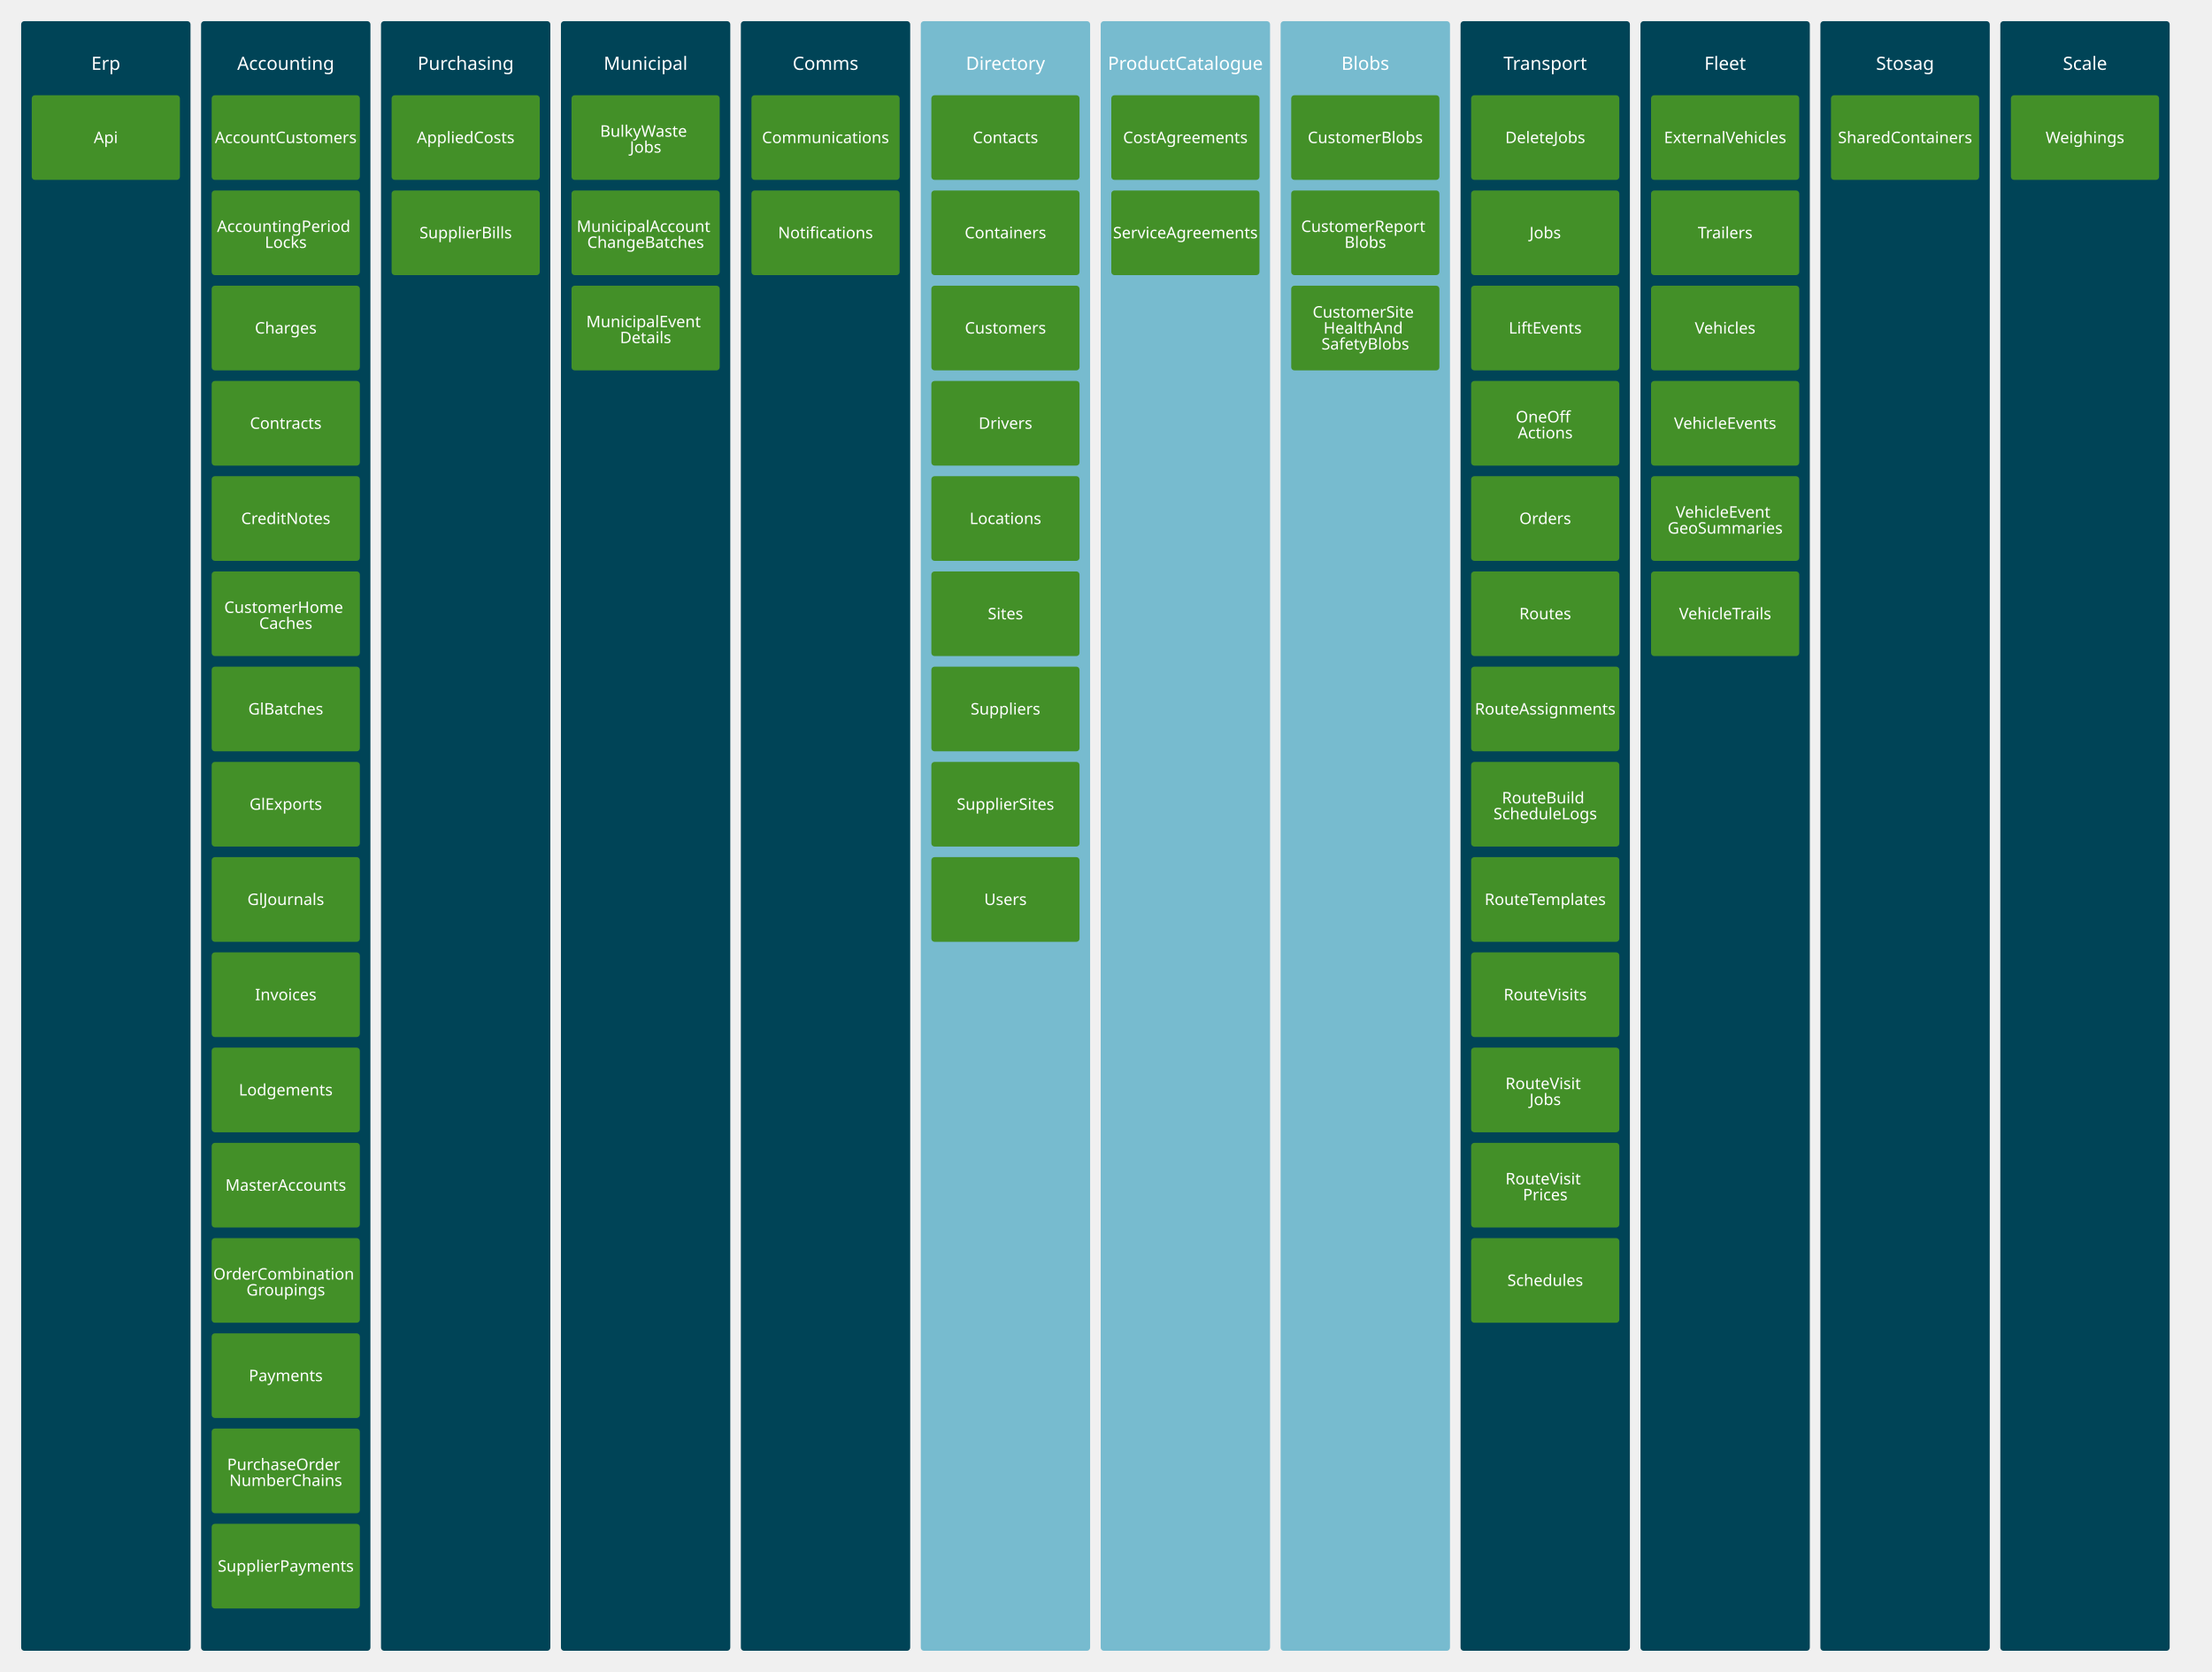
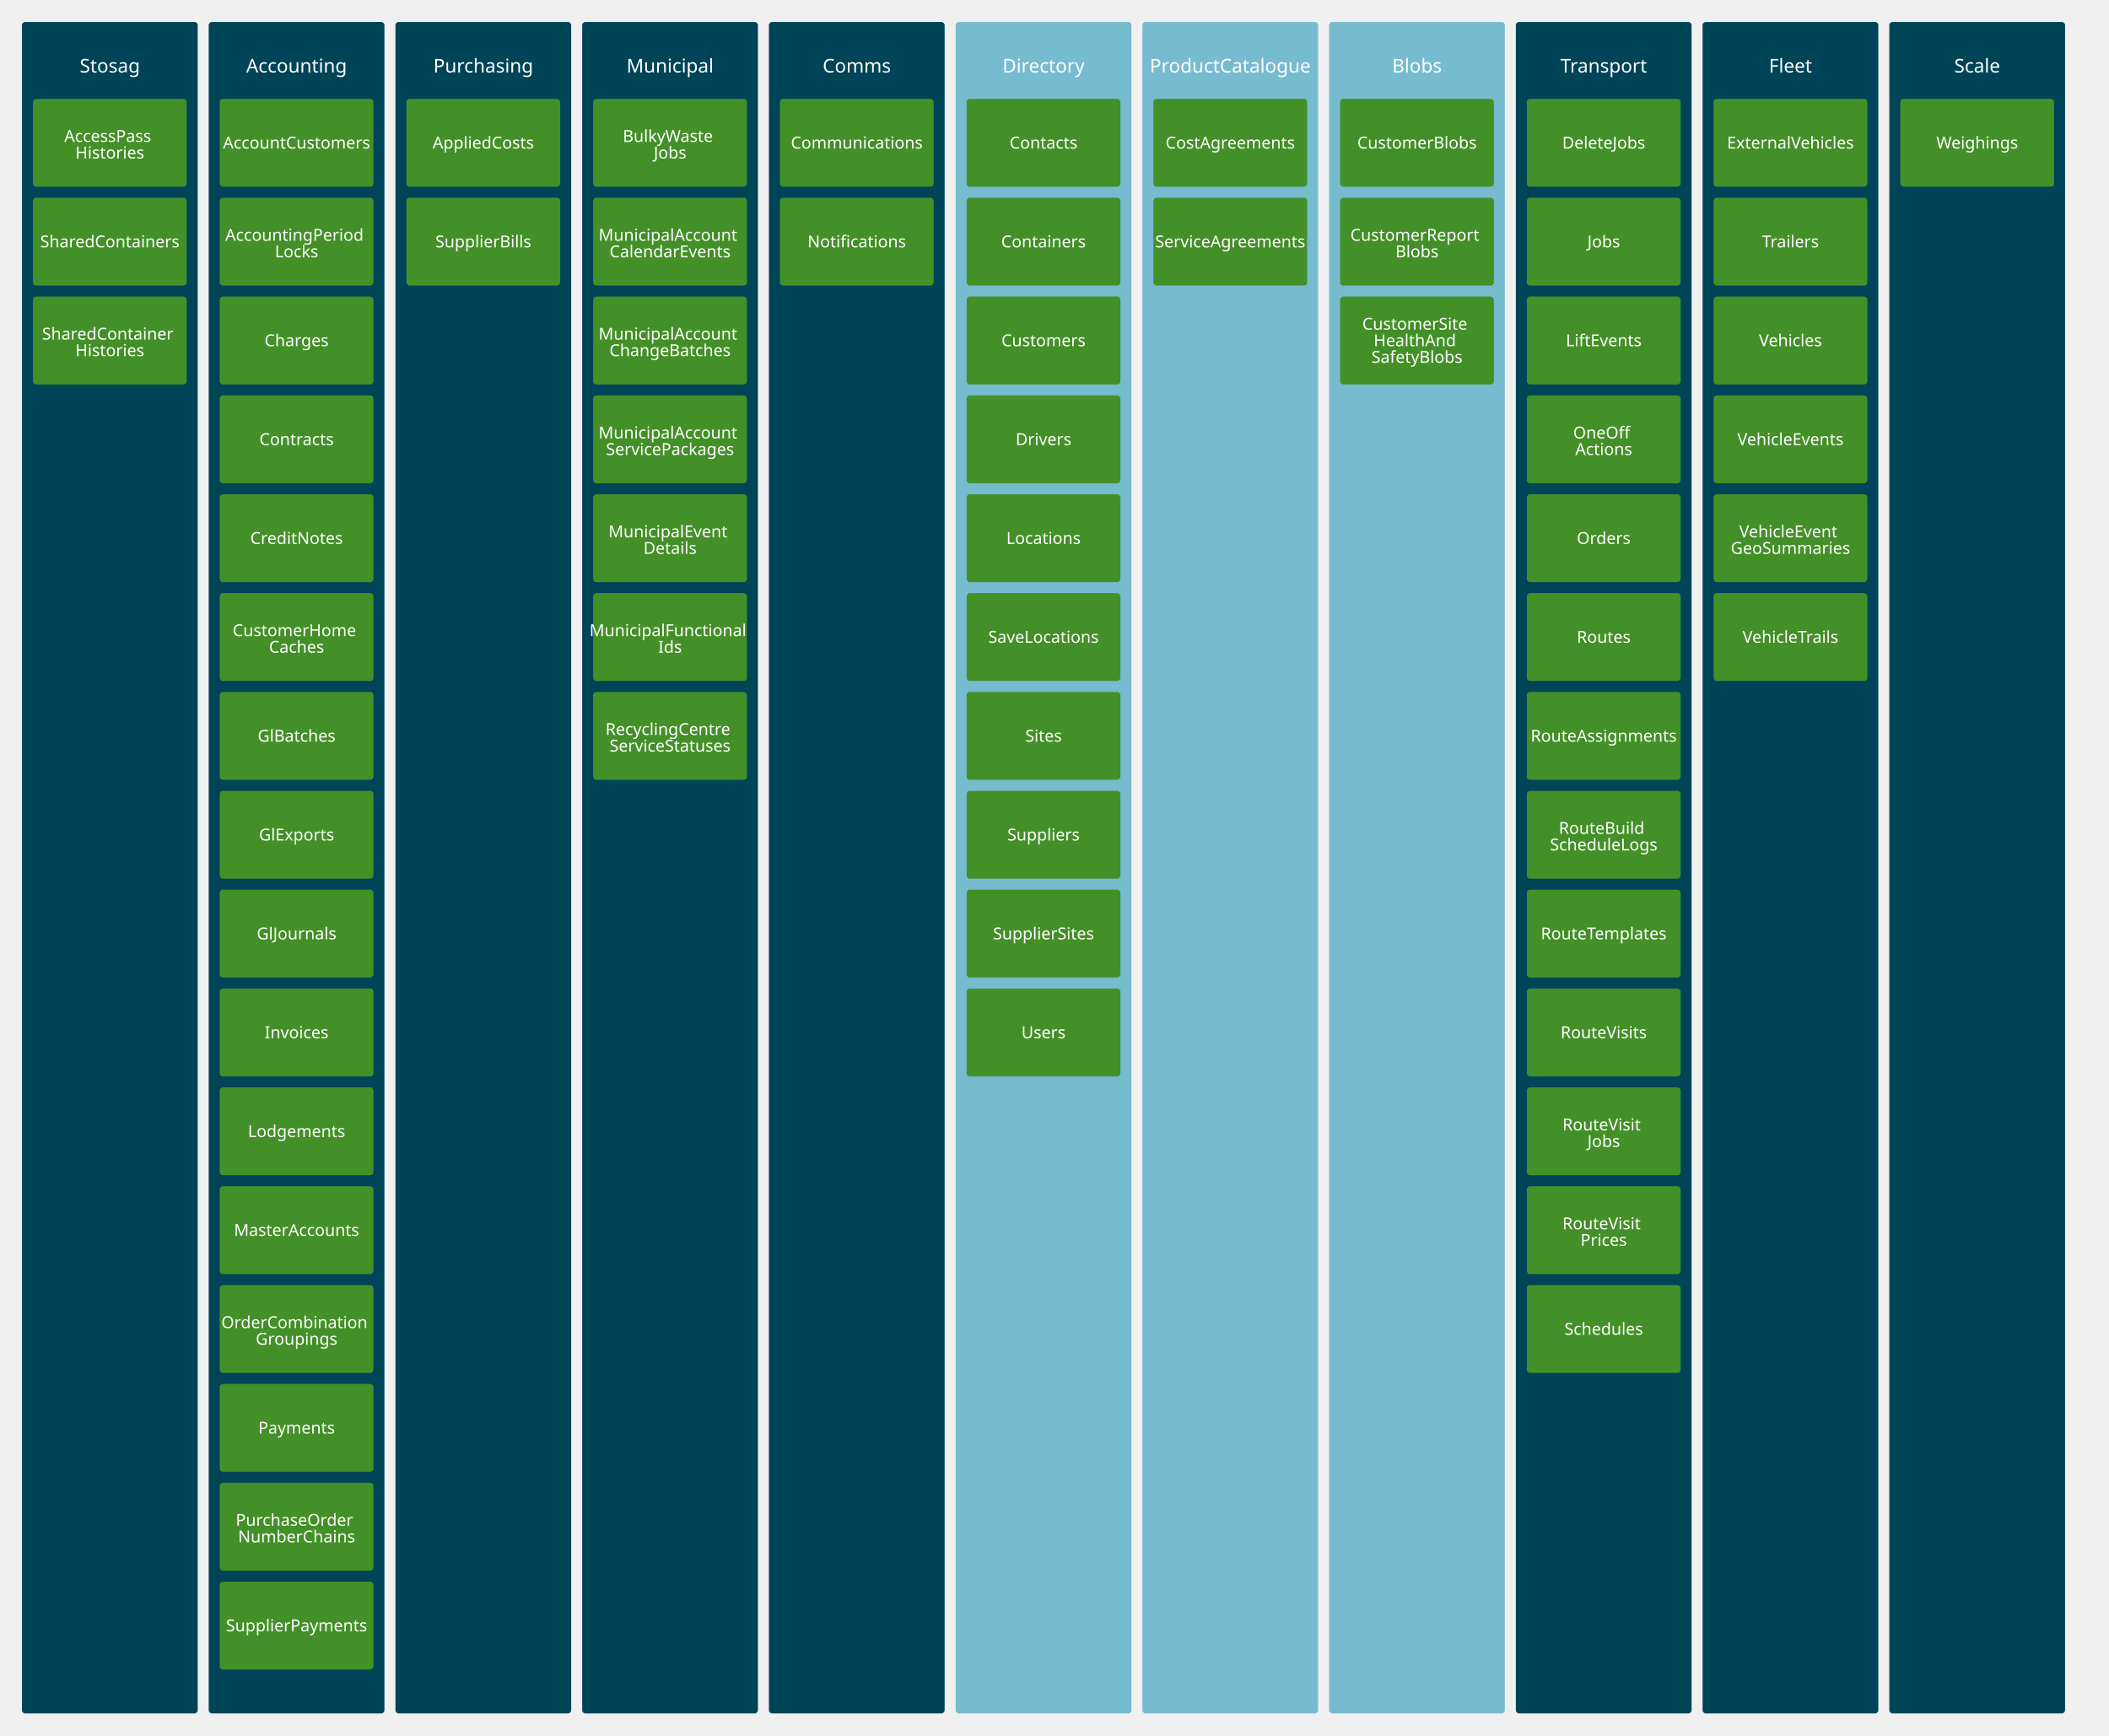
- <svg xmlns="http://www.w3.org/2000/svg" class="svgbody" viewBox="0 0 2090 1580">
+ <svg xmlns="http://www.w3.org/2000/svg" class="svgbody" viewBox="0 0 1920 1580">
  <style>
- .svgbody { font-family:'Nunito Sans', sans-serif; font-size:13pt; background-color: white; }
- text.box {
-                 font-size: 87%;
-             fill: white; }
+         .svgbody { font-family:'Nunito Sans', sans-serif; font-size:13pt; background-color: white; }
+         text.box {
+                         font-size: 87%;
+                     fill: white; }

- text.heading { fill: white; }
-                 rect.heading {
-                 stroke: none;
-                 fill: white; }
+         text.heading { fill: white; }
+                         rect.heading {
+                         stroke: none;
+                         fill: white; }

- rect.heading { fill: #004457; stroke: none; }
- rect.box { fill: #439028; }
+         rect.heading { fill: #004457; stroke: none; }
+         rect.box { fill: #439028; }

- rect.directory.heading,
- rect.productCatalogue.heading,
- rect.blobs.heading { fill: #77bbcf; }
- </style>
-   <rect class="erp heading" x="20" y="20" width="160" height="1540" rx="3" ry="3" />
-   <text class="erp heading" x="100" y="60" dominant-baseline="middle" text-anchor="middle">
-     <tspan dy="0em" x="100">Erp</tspan>
-   </text>
-   <rect class="erp box" x="30" y="90" width="140" height="80" rx="3" ry="3" />
-   <text class="erp box" x="100" y="130" dominant-baseline="middle" text-anchor="middle">
-     <tspan dy="0em" x="100">Api</tspan>
+         rect.directory.heading,
+         rect.productCatalogue.heading,
+         rect.blobs.heading { fill: #77bbcf; }
+         </style>
+   <rect class="stosag heading" x="20" y="20" width="160" height="1540" rx="3" ry="3" />
+   <text class="stosag heading" x="100" y="60" dominant-baseline="middle" text-anchor="middle">
+     <tspan dy="0em" x="100">Stosag</tspan>
+   </text>
+   <rect class="stosag box" x="30" y="90" width="140" height="80" rx="3" ry="3" />
+   <text class="stosag box" x="100" y="130" dominant-baseline="middle" text-anchor="middle">
+     <tspan dy="-0.4em" x="100">AccessPass</tspan>
+     <tspan dy="1em" x="100">Histories</tspan>
+   </text>
+   <rect class="stosag box" x="30" y="180" width="140" height="80" rx="3" ry="3" />
+   <text class="stosag box" x="100" y="220" dominant-baseline="middle" text-anchor="middle">
+     <tspan dy="0em" x="100">SharedContainers</tspan>
+   </text>
+   <rect class="stosag box" x="30" y="270" width="140" height="80" rx="3" ry="3" />
+   <text class="stosag box" x="100" y="310" dominant-baseline="middle" text-anchor="middle">
+     <tspan dy="-0.4em" x="100">SharedContainer</tspan>
+     <tspan dy="1em" x="100">Histories</tspan>
  </text>
  <rect class="accounting heading" x="190" y="20" width="160" height="1540" rx="3" ry="3" />
  <text class="accounting heading" x="270" y="60" dominant-baseline="middle" text-anchor="middle">
    <tspan dy="0em" x="270">Accounting</tspan>
  </text>
  <rect class="accounting box" x="200" y="90" width="140" height="80" rx="3" ry="3" />
  <text class="accounting box" x="270" y="130" dominant-baseline="middle" text-anchor="middle">
    <tspan dy="0em" x="270">AccountCustomers</tspan>
  </text>
  <rect class="accounting box" x="200" y="180" width="140" height="80" rx="3" ry="3" />
  <text class="accounting box" x="270" y="220" dominant-baseline="middle" text-anchor="middle">
    <tspan dy="-0.4em" x="270">AccountingPeriod</tspan>
    <tspan dy="1em" x="270">Locks</tspan>
  </text>
  <rect class="accounting box" x="200" y="270" width="140" height="80" rx="3" ry="3" />
  <text class="accounting box" x="270" y="310" dominant-baseline="middle" text-anchor="middle">
    <tspan dy="0em" x="270">Charges</tspan>
  </text>
  <rect class="accounting box" x="200" y="360" width="140" height="80" rx="3" ry="3" />
  <text class="accounting box" x="270" y="400" dominant-baseline="middle" text-anchor="middle">
    <tspan dy="0em" x="270">Contracts</tspan>
  </text>
  <rect class="accounting box" x="200" y="450" width="140" height="80" rx="3" ry="3" />
  <text class="accounting box" x="270" y="490" dominant-baseline="middle" text-anchor="middle">
    <tspan dy="0em" x="270">CreditNotes</tspan>
  </text>
  <rect class="accounting box" x="200" y="540" width="140" height="80" rx="3" ry="3" />
  <text class="accounting box" x="270" y="580" dominant-baseline="middle" text-anchor="middle">
    <tspan dy="-0.4em" x="270">CustomerHome</tspan>
    <tspan dy="1em" x="270">Caches</tspan>
  </text>
  <rect class="accounting box" x="200" y="630" width="140" height="80" rx="3" ry="3" />
  <text class="accounting box" x="270" y="670" dominant-baseline="middle" text-anchor="middle">
    <tspan dy="0em" x="270">GlBatches</tspan>
  </text>
  <rect class="accounting box" x="200" y="720" width="140" height="80" rx="3" ry="3" />
  <text class="accounting box" x="270" y="760" dominant-baseline="middle" text-anchor="middle">
    <tspan dy="0em" x="270">GlExports</tspan>
  </text>
  <rect class="accounting box" x="200" y="810" width="140" height="80" rx="3" ry="3" />
  <text class="accounting box" x="270" y="850" dominant-baseline="middle" text-anchor="middle">
    <tspan dy="0em" x="270">GlJournals</tspan>
  </text>
  <rect class="accounting box" x="200" y="900" width="140" height="80" rx="3" ry="3" />
  <text class="accounting box" x="270" y="940" dominant-baseline="middle" text-anchor="middle">
    <tspan dy="0em" x="270">Invoices</tspan>
  </text>
  <rect class="accounting box" x="200" y="990" width="140" height="80" rx="3" ry="3" />
  <text class="accounting box" x="270" y="1030" dominant-baseline="middle" text-anchor="middle">
    <tspan dy="0em" x="270">Lodgements</tspan>
  </text>
  <rect class="accounting box" x="200" y="1080" width="140" height="80" rx="3" ry="3" />
  <text class="accounting box" x="270" y="1120" dominant-baseline="middle" text-anchor="middle">
    <tspan dy="0em" x="270">MasterAccounts</tspan>
  </text>
  <rect class="accounting box" x="200" y="1170" width="140" height="80" rx="3" ry="3" />
  <text class="accounting box" x="270" y="1210" dominant-baseline="middle" text-anchor="middle">
    <tspan dy="-0.4em" x="270">OrderCombination</tspan>
    <tspan dy="1em" x="270">Groupings</tspan>
  </text>
  <rect class="accounting box" x="200" y="1260" width="140" height="80" rx="3" ry="3" />
  <text class="accounting box" x="270" y="1300" dominant-baseline="middle" text-anchor="middle">
    <tspan dy="0em" x="270">Payments</tspan>
  </text>
  <rect class="accounting box" x="200" y="1350" width="140" height="80" rx="3" ry="3" />
  <text class="accounting box" x="270" y="1390" dominant-baseline="middle" text-anchor="middle">
    <tspan dy="-0.4em" x="270">PurchaseOrder</tspan>
    <tspan dy="1em" x="270">NumberChains</tspan>
  </text>
  <rect class="accounting box" x="200" y="1440" width="140" height="80" rx="3" ry="3" />
  <text class="accounting box" x="270" y="1480" dominant-baseline="middle" text-anchor="middle">
    <tspan dy="0em" x="270">SupplierPayments</tspan>
  </text>
  <rect class="purchasing heading" x="360" y="20" width="160" height="1540" rx="3" ry="3" />
  <text class="purchasing heading" x="440" y="60" dominant-baseline="middle" text-anchor="middle">
    <tspan dy="0em" x="440">Purchasing</tspan>
  </text>
  <rect class="purchasing box" x="370" y="90" width="140" height="80" rx="3" ry="3" />
  <text class="purchasing box" x="440" y="130" dominant-baseline="middle" text-anchor="middle">
    <tspan dy="0em" x="440">AppliedCosts</tspan>
  </text>
  <rect class="purchasing box" x="370" y="180" width="140" height="80" rx="3" ry="3" />
  <text class="purchasing box" x="440" y="220" dominant-baseline="middle" text-anchor="middle">
    <tspan dy="0em" x="440">SupplierBills</tspan>
  </text>
  <rect class="municipal heading" x="530" y="20" width="160" height="1540" rx="3" ry="3" />
  <text class="municipal heading" x="610" y="60" dominant-baseline="middle" text-anchor="middle">
    <tspan dy="0em" x="610">Municipal</tspan>
  </text>
  <rect class="municipal box" x="540" y="90" width="140" height="80" rx="3" ry="3" />
  <text class="municipal box" x="610" y="130" dominant-baseline="middle" text-anchor="middle">
    <tspan dy="-0.4em" x="610">BulkyWaste</tspan>
    <tspan dy="1em" x="610">Jobs</tspan>
  </text>
  <rect class="municipal box" x="540" y="180" width="140" height="80" rx="3" ry="3" />
  <text class="municipal box" x="610" y="220" dominant-baseline="middle" text-anchor="middle">
    <tspan dy="-0.4em" x="610">MunicipalAccount</tspan>
-     <tspan dy="1em" x="610">ChangeBatches</tspan>
+     <tspan dy="1em" x="610">CalendarEvents</tspan>
  </text>
  <rect class="municipal box" x="540" y="270" width="140" height="80" rx="3" ry="3" />
  <text class="municipal box" x="610" y="310" dominant-baseline="middle" text-anchor="middle">
+     <tspan dy="-0.4em" x="610">MunicipalAccount</tspan>
+     <tspan dy="1em" x="610">ChangeBatches</tspan>
+   </text>
+   <rect class="municipal box" x="540" y="360" width="140" height="80" rx="3" ry="3" />
+   <text class="municipal box" x="610" y="400" dominant-baseline="middle" text-anchor="middle">
+     <tspan dy="-0.4em" x="610">MunicipalAccount</tspan>
+     <tspan dy="1em" x="610">ServicePackages</tspan>
+   </text>
+   <rect class="municipal box" x="540" y="450" width="140" height="80" rx="3" ry="3" />
+   <text class="municipal box" x="610" y="490" dominant-baseline="middle" text-anchor="middle">
    <tspan dy="-0.4em" x="610">MunicipalEvent</tspan>
    <tspan dy="1em" x="610">Details</tspan>
+   </text>
+   <rect class="municipal box" x="540" y="540" width="140" height="80" rx="3" ry="3" />
+   <text class="municipal box" x="610" y="580" dominant-baseline="middle" text-anchor="middle">
+     <tspan dy="-0.4em" x="610">MunicipalFunctional</tspan>
+     <tspan dy="1em" x="610">Ids</tspan>
+   </text>
+   <rect class="municipal box" x="540" y="630" width="140" height="80" rx="3" ry="3" />
+   <text class="municipal box" x="610" y="670" dominant-baseline="middle" text-anchor="middle">
+     <tspan dy="-0.4em" x="610">RecyclingCentre</tspan>
+     <tspan dy="1em" x="610">ServiceStatuses</tspan>
  </text>
  <rect class="comms heading" x="700" y="20" width="160" height="1540" rx="3" ry="3" />
  <text class="comms heading" x="780" y="60" dominant-baseline="middle" text-anchor="middle">
    <tspan dy="0em" x="780">Comms</tspan>
  </text>
  <rect class="comms box" x="710" y="90" width="140" height="80" rx="3" ry="3" />
  <text class="comms box" x="780" y="130" dominant-baseline="middle" text-anchor="middle">
    <tspan dy="0em" x="780">Communications</tspan>
  </text>
  <rect class="comms box" x="710" y="180" width="140" height="80" rx="3" ry="3" />
  <text class="comms box" x="780" y="220" dominant-baseline="middle" text-anchor="middle">
    <tspan dy="0em" x="780">Notifications</tspan>
  </text>
  <rect class="directory heading" x="870" y="20" width="160" height="1540" rx="3" ry="3" />
  <text class="directory heading" x="950" y="60" dominant-baseline="middle" text-anchor="middle">
    <tspan dy="0em" x="950">Directory</tspan>
  </text>
  <rect class="directory box" x="880" y="90" width="140" height="80" rx="3" ry="3" />
  <text class="directory box" x="950" y="130" dominant-baseline="middle" text-anchor="middle">
    <tspan dy="0em" x="950">Contacts</tspan>
  </text>
  <rect class="directory box" x="880" y="180" width="140" height="80" rx="3" ry="3" />
  <text class="directory box" x="950" y="220" dominant-baseline="middle" text-anchor="middle">
    <tspan dy="0em" x="950">Containers</tspan>
  </text>
  <rect class="directory box" x="880" y="270" width="140" height="80" rx="3" ry="3" />
  <text class="directory box" x="950" y="310" dominant-baseline="middle" text-anchor="middle">
    <tspan dy="0em" x="950">Customers</tspan>
  </text>
  <rect class="directory box" x="880" y="360" width="140" height="80" rx="3" ry="3" />
  <text class="directory box" x="950" y="400" dominant-baseline="middle" text-anchor="middle">
    <tspan dy="0em" x="950">Drivers</tspan>
  </text>
  <rect class="directory box" x="880" y="450" width="140" height="80" rx="3" ry="3" />
  <text class="directory box" x="950" y="490" dominant-baseline="middle" text-anchor="middle">
    <tspan dy="0em" x="950">Locations</tspan>
  </text>
  <rect class="directory box" x="880" y="540" width="140" height="80" rx="3" ry="3" />
  <text class="directory box" x="950" y="580" dominant-baseline="middle" text-anchor="middle">
-     <tspan dy="0em" x="950">Sites</tspan>
+     <tspan dy="0em" x="950">SaveLocations</tspan>
  </text>
  <rect class="directory box" x="880" y="630" width="140" height="80" rx="3" ry="3" />
  <text class="directory box" x="950" y="670" dominant-baseline="middle" text-anchor="middle">
-     <tspan dy="0em" x="950">Suppliers</tspan>
+     <tspan dy="0em" x="950">Sites</tspan>
  </text>
  <rect class="directory box" x="880" y="720" width="140" height="80" rx="3" ry="3" />
  <text class="directory box" x="950" y="760" dominant-baseline="middle" text-anchor="middle">
-     <tspan dy="0em" x="950">SupplierSites</tspan>
+     <tspan dy="0em" x="950">Suppliers</tspan>
  </text>
  <rect class="directory box" x="880" y="810" width="140" height="80" rx="3" ry="3" />
  <text class="directory box" x="950" y="850" dominant-baseline="middle" text-anchor="middle">
+     <tspan dy="0em" x="950">SupplierSites</tspan>
+   </text>
+   <rect class="directory box" x="880" y="900" width="140" height="80" rx="3" ry="3" />
+   <text class="directory box" x="950" y="940" dominant-baseline="middle" text-anchor="middle">
    <tspan dy="0em" x="950">Users</tspan>
  </text>
  <rect class="productCatalogue heading" x="1040" y="20" width="160" height="1540" rx="3" ry="3" />
  <text class="productCatalogue heading" x="1120" y="60" dominant-baseline="middle" text-anchor="middle">
    <tspan dy="0em" x="1120">ProductCatalogue</tspan>
  </text>
  <rect class="productCatalogue box" x="1050" y="90" width="140" height="80" rx="3" ry="3" />
  <text class="productCatalogue box" x="1120" y="130" dominant-baseline="middle" text-anchor="middle">
    <tspan dy="0em" x="1120">CostAgreements</tspan>
  </text>
  <rect class="productCatalogue box" x="1050" y="180" width="140" height="80" rx="3" ry="3" />
  <text class="productCatalogue box" x="1120" y="220" dominant-baseline="middle" text-anchor="middle">
    <tspan dy="0em" x="1120">ServiceAgreements</tspan>
  </text>
  <rect class="blobs heading" x="1210" y="20" width="160" height="1540" rx="3" ry="3" />
  <text class="blobs heading" x="1290" y="60" dominant-baseline="middle" text-anchor="middle">
    <tspan dy="0em" x="1290">Blobs</tspan>
  </text>
  <rect class="blobs box" x="1220" y="90" width="140" height="80" rx="3" ry="3" />
  <text class="blobs box" x="1290" y="130" dominant-baseline="middle" text-anchor="middle">
    <tspan dy="0em" x="1290">CustomerBlobs</tspan>
  </text>
  <rect class="blobs box" x="1220" y="180" width="140" height="80" rx="3" ry="3" />
  <text class="blobs box" x="1290" y="220" dominant-baseline="middle" text-anchor="middle">
    <tspan dy="-0.4em" x="1290">CustomerReport</tspan>
    <tspan dy="1em" x="1290">Blobs</tspan>
  </text>
  <rect class="blobs box" x="1220" y="270" width="140" height="80" rx="3" ry="3" />
  <text class="blobs box" x="1290" y="310" dominant-baseline="middle" text-anchor="middle">
    <tspan dy="-1em" x="1290">CustomerSite</tspan>
    <tspan dy="1em" x="1290">HealthAnd</tspan>
    <tspan dy="1em" x="1290">SafetyBlobs</tspan>
  </text>
  <rect class="transport heading" x="1380" y="20" width="160" height="1540" rx="3" ry="3" />
  <text class="transport heading" x="1460" y="60" dominant-baseline="middle" text-anchor="middle">
    <tspan dy="0em" x="1460">Transport</tspan>
  </text>
  <rect class="transport box" x="1390" y="90" width="140" height="80" rx="3" ry="3" />
  <text class="transport box" x="1460" y="130" dominant-baseline="middle" text-anchor="middle">
    <tspan dy="0em" x="1460">DeleteJobs</tspan>
  </text>
  <rect class="transport box" x="1390" y="180" width="140" height="80" rx="3" ry="3" />
  <text class="transport box" x="1460" y="220" dominant-baseline="middle" text-anchor="middle">
    <tspan dy="0em" x="1460">Jobs</tspan>
  </text>
  <rect class="transport box" x="1390" y="270" width="140" height="80" rx="3" ry="3" />
  <text class="transport box" x="1460" y="310" dominant-baseline="middle" text-anchor="middle">
    <tspan dy="0em" x="1460">LiftEvents</tspan>
  </text>
  <rect class="transport box" x="1390" y="360" width="140" height="80" rx="3" ry="3" />
  <text class="transport box" x="1460" y="400" dominant-baseline="middle" text-anchor="middle">
    <tspan dy="-0.4em" x="1460">OneOff</tspan>
    <tspan dy="1em" x="1460">Actions</tspan>
  </text>
  <rect class="transport box" x="1390" y="450" width="140" height="80" rx="3" ry="3" />
  <text class="transport box" x="1460" y="490" dominant-baseline="middle" text-anchor="middle">
    <tspan dy="0em" x="1460">Orders</tspan>
  </text>
  <rect class="transport box" x="1390" y="540" width="140" height="80" rx="3" ry="3" />
  <text class="transport box" x="1460" y="580" dominant-baseline="middle" text-anchor="middle">
    <tspan dy="0em" x="1460">Routes</tspan>
  </text>
  <rect class="transport box" x="1390" y="630" width="140" height="80" rx="3" ry="3" />
  <text class="transport box" x="1460" y="670" dominant-baseline="middle" text-anchor="middle">
    <tspan dy="0em" x="1460">RouteAssignments</tspan>
  </text>
  <rect class="transport box" x="1390" y="720" width="140" height="80" rx="3" ry="3" />
  <text class="transport box" x="1460" y="760" dominant-baseline="middle" text-anchor="middle">
    <tspan dy="-0.4em" x="1460">RouteBuild</tspan>
    <tspan dy="1em" x="1460">ScheduleLogs</tspan>
  </text>
  <rect class="transport box" x="1390" y="810" width="140" height="80" rx="3" ry="3" />
  <text class="transport box" x="1460" y="850" dominant-baseline="middle" text-anchor="middle">
    <tspan dy="0em" x="1460">RouteTemplates</tspan>
  </text>
  <rect class="transport box" x="1390" y="900" width="140" height="80" rx="3" ry="3" />
  <text class="transport box" x="1460" y="940" dominant-baseline="middle" text-anchor="middle">
    <tspan dy="0em" x="1460">RouteVisits</tspan>
  </text>
  <rect class="transport box" x="1390" y="990" width="140" height="80" rx="3" ry="3" />
  <text class="transport box" x="1460" y="1030" dominant-baseline="middle" text-anchor="middle">
    <tspan dy="-0.4em" x="1460">RouteVisit</tspan>
    <tspan dy="1em" x="1460">Jobs</tspan>
  </text>
  <rect class="transport box" x="1390" y="1080" width="140" height="80" rx="3" ry="3" />
  <text class="transport box" x="1460" y="1120" dominant-baseline="middle" text-anchor="middle">
    <tspan dy="-0.4em" x="1460">RouteVisit</tspan>
    <tspan dy="1em" x="1460">Prices</tspan>
  </text>
  <rect class="transport box" x="1390" y="1170" width="140" height="80" rx="3" ry="3" />
  <text class="transport box" x="1460" y="1210" dominant-baseline="middle" text-anchor="middle">
    <tspan dy="0em" x="1460">Schedules</tspan>
  </text>
  <rect class="fleet heading" x="1550" y="20" width="160" height="1540" rx="3" ry="3" />
  <text class="fleet heading" x="1630" y="60" dominant-baseline="middle" text-anchor="middle">
    <tspan dy="0em" x="1630">Fleet</tspan>
  </text>
  <rect class="fleet box" x="1560" y="90" width="140" height="80" rx="3" ry="3" />
  <text class="fleet box" x="1630" y="130" dominant-baseline="middle" text-anchor="middle">
    <tspan dy="0em" x="1630">ExternalVehicles</tspan>
  </text>
  <rect class="fleet box" x="1560" y="180" width="140" height="80" rx="3" ry="3" />
  <text class="fleet box" x="1630" y="220" dominant-baseline="middle" text-anchor="middle">
    <tspan dy="0em" x="1630">Trailers</tspan>
  </text>
  <rect class="fleet box" x="1560" y="270" width="140" height="80" rx="3" ry="3" />
  <text class="fleet box" x="1630" y="310" dominant-baseline="middle" text-anchor="middle">
    <tspan dy="0em" x="1630">Vehicles</tspan>
  </text>
  <rect class="fleet box" x="1560" y="360" width="140" height="80" rx="3" ry="3" />
  <text class="fleet box" x="1630" y="400" dominant-baseline="middle" text-anchor="middle">
    <tspan dy="0em" x="1630">VehicleEvents</tspan>
  </text>
  <rect class="fleet box" x="1560" y="450" width="140" height="80" rx="3" ry="3" />
  <text class="fleet box" x="1630" y="490" dominant-baseline="middle" text-anchor="middle">
    <tspan dy="-0.4em" x="1630">VehicleEvent</tspan>
    <tspan dy="1em" x="1630">GeoSummaries</tspan>
  </text>
  <rect class="fleet box" x="1560" y="540" width="140" height="80" rx="3" ry="3" />
  <text class="fleet box" x="1630" y="580" dominant-baseline="middle" text-anchor="middle">
    <tspan dy="0em" x="1630">VehicleTrails</tspan>
  </text>
-   <rect class="stosag heading" x="1720" y="20" width="160" height="1540" rx="3" ry="3" />
-   <text class="stosag heading" x="1800" y="60" dominant-baseline="middle" text-anchor="middle">
-     <tspan dy="0em" x="1800">Stosag</tspan>
-   </text>
-   <rect class="stosag box" x="1730" y="90" width="140" height="80" rx="3" ry="3" />
-   <text class="stosag box" x="1800" y="130" dominant-baseline="middle" text-anchor="middle">
-     <tspan dy="0em" x="1800">SharedContainers</tspan>
-   </text>
-   <rect class="scale heading" x="1890" y="20" width="160" height="1540" rx="3" ry="3" />
-   <text class="scale heading" x="1970" y="60" dominant-baseline="middle" text-anchor="middle">
-     <tspan dy="0em" x="1970">Scale</tspan>
-   </text>
-   <rect class="scale box" x="1900" y="90" width="140" height="80" rx="3" ry="3" />
-   <text class="scale box" x="1970" y="130" dominant-baseline="middle" text-anchor="middle">
-     <tspan dy="0em" x="1970">Weighings</tspan>
+   <rect class="scale heading" x="1720" y="20" width="160" height="1540" rx="3" ry="3" />
+   <text class="scale heading" x="1800" y="60" dominant-baseline="middle" text-anchor="middle">
+     <tspan dy="0em" x="1800">Scale</tspan>
+   </text>
+   <rect class="scale box" x="1730" y="90" width="140" height="80" rx="3" ry="3" />
+   <text class="scale box" x="1800" y="130" dominant-baseline="middle" text-anchor="middle">
+     <tspan dy="0em" x="1800">Weighings</tspan>
  </text>
</svg>
